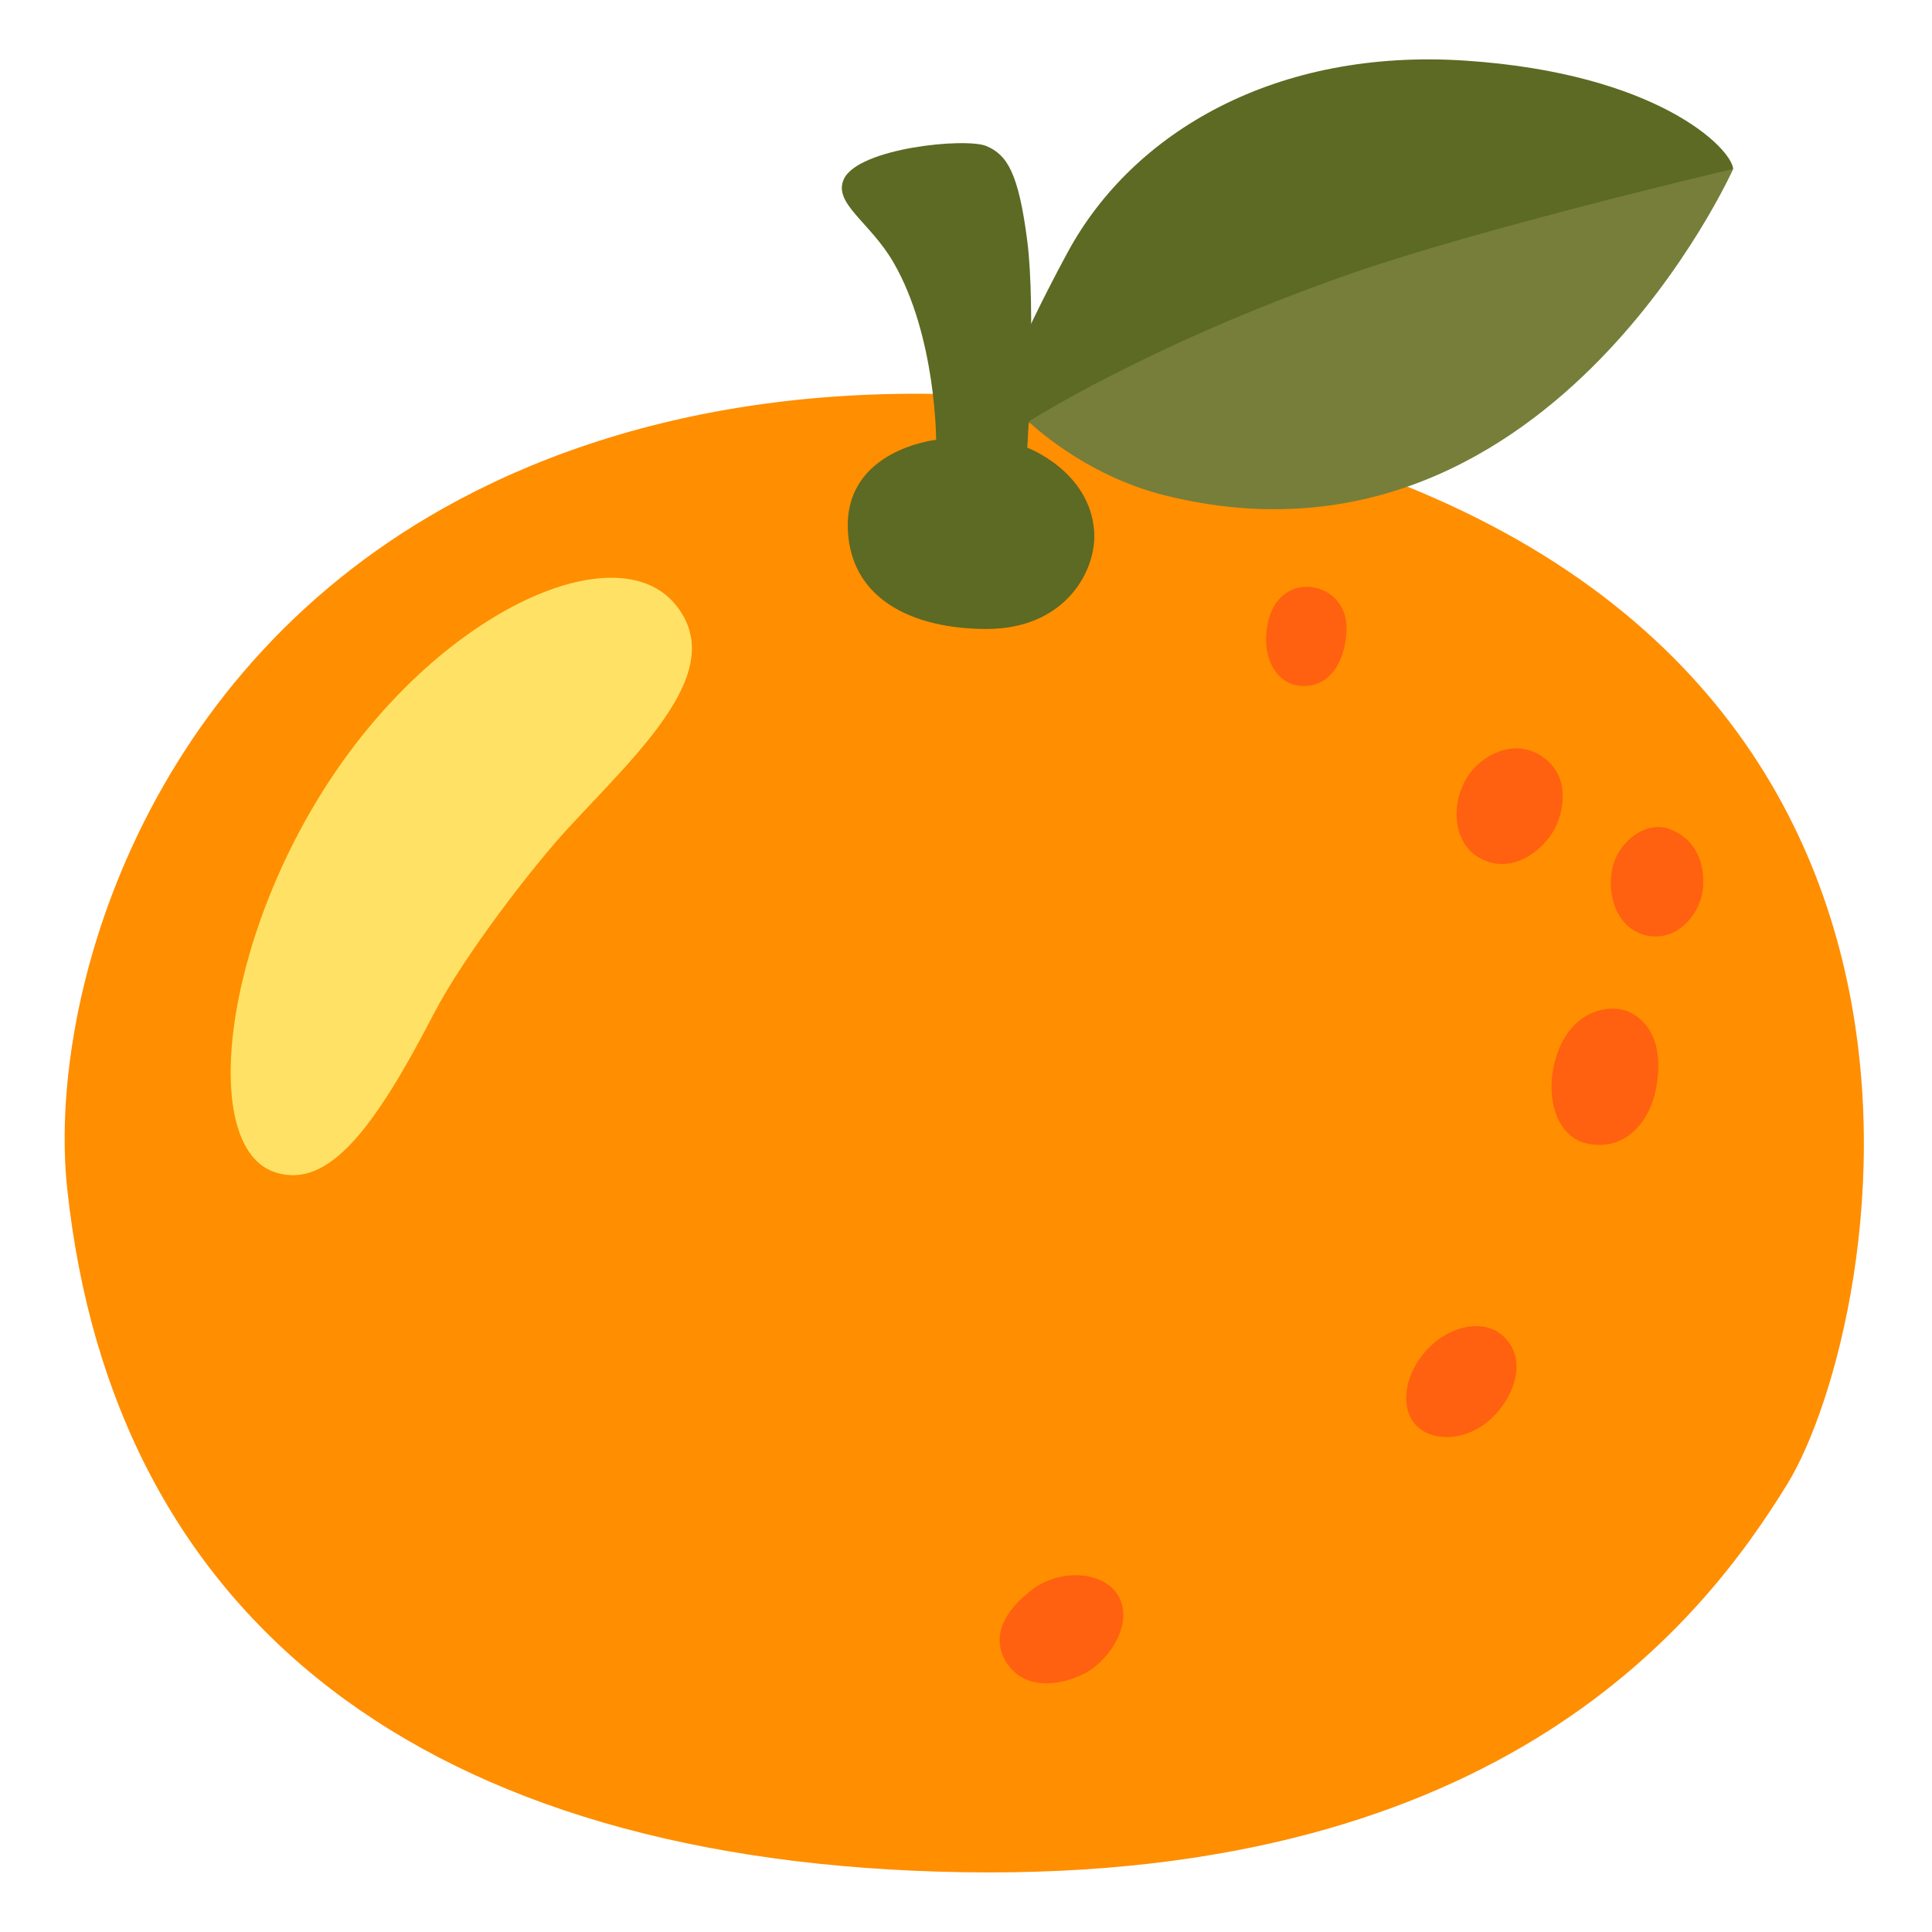
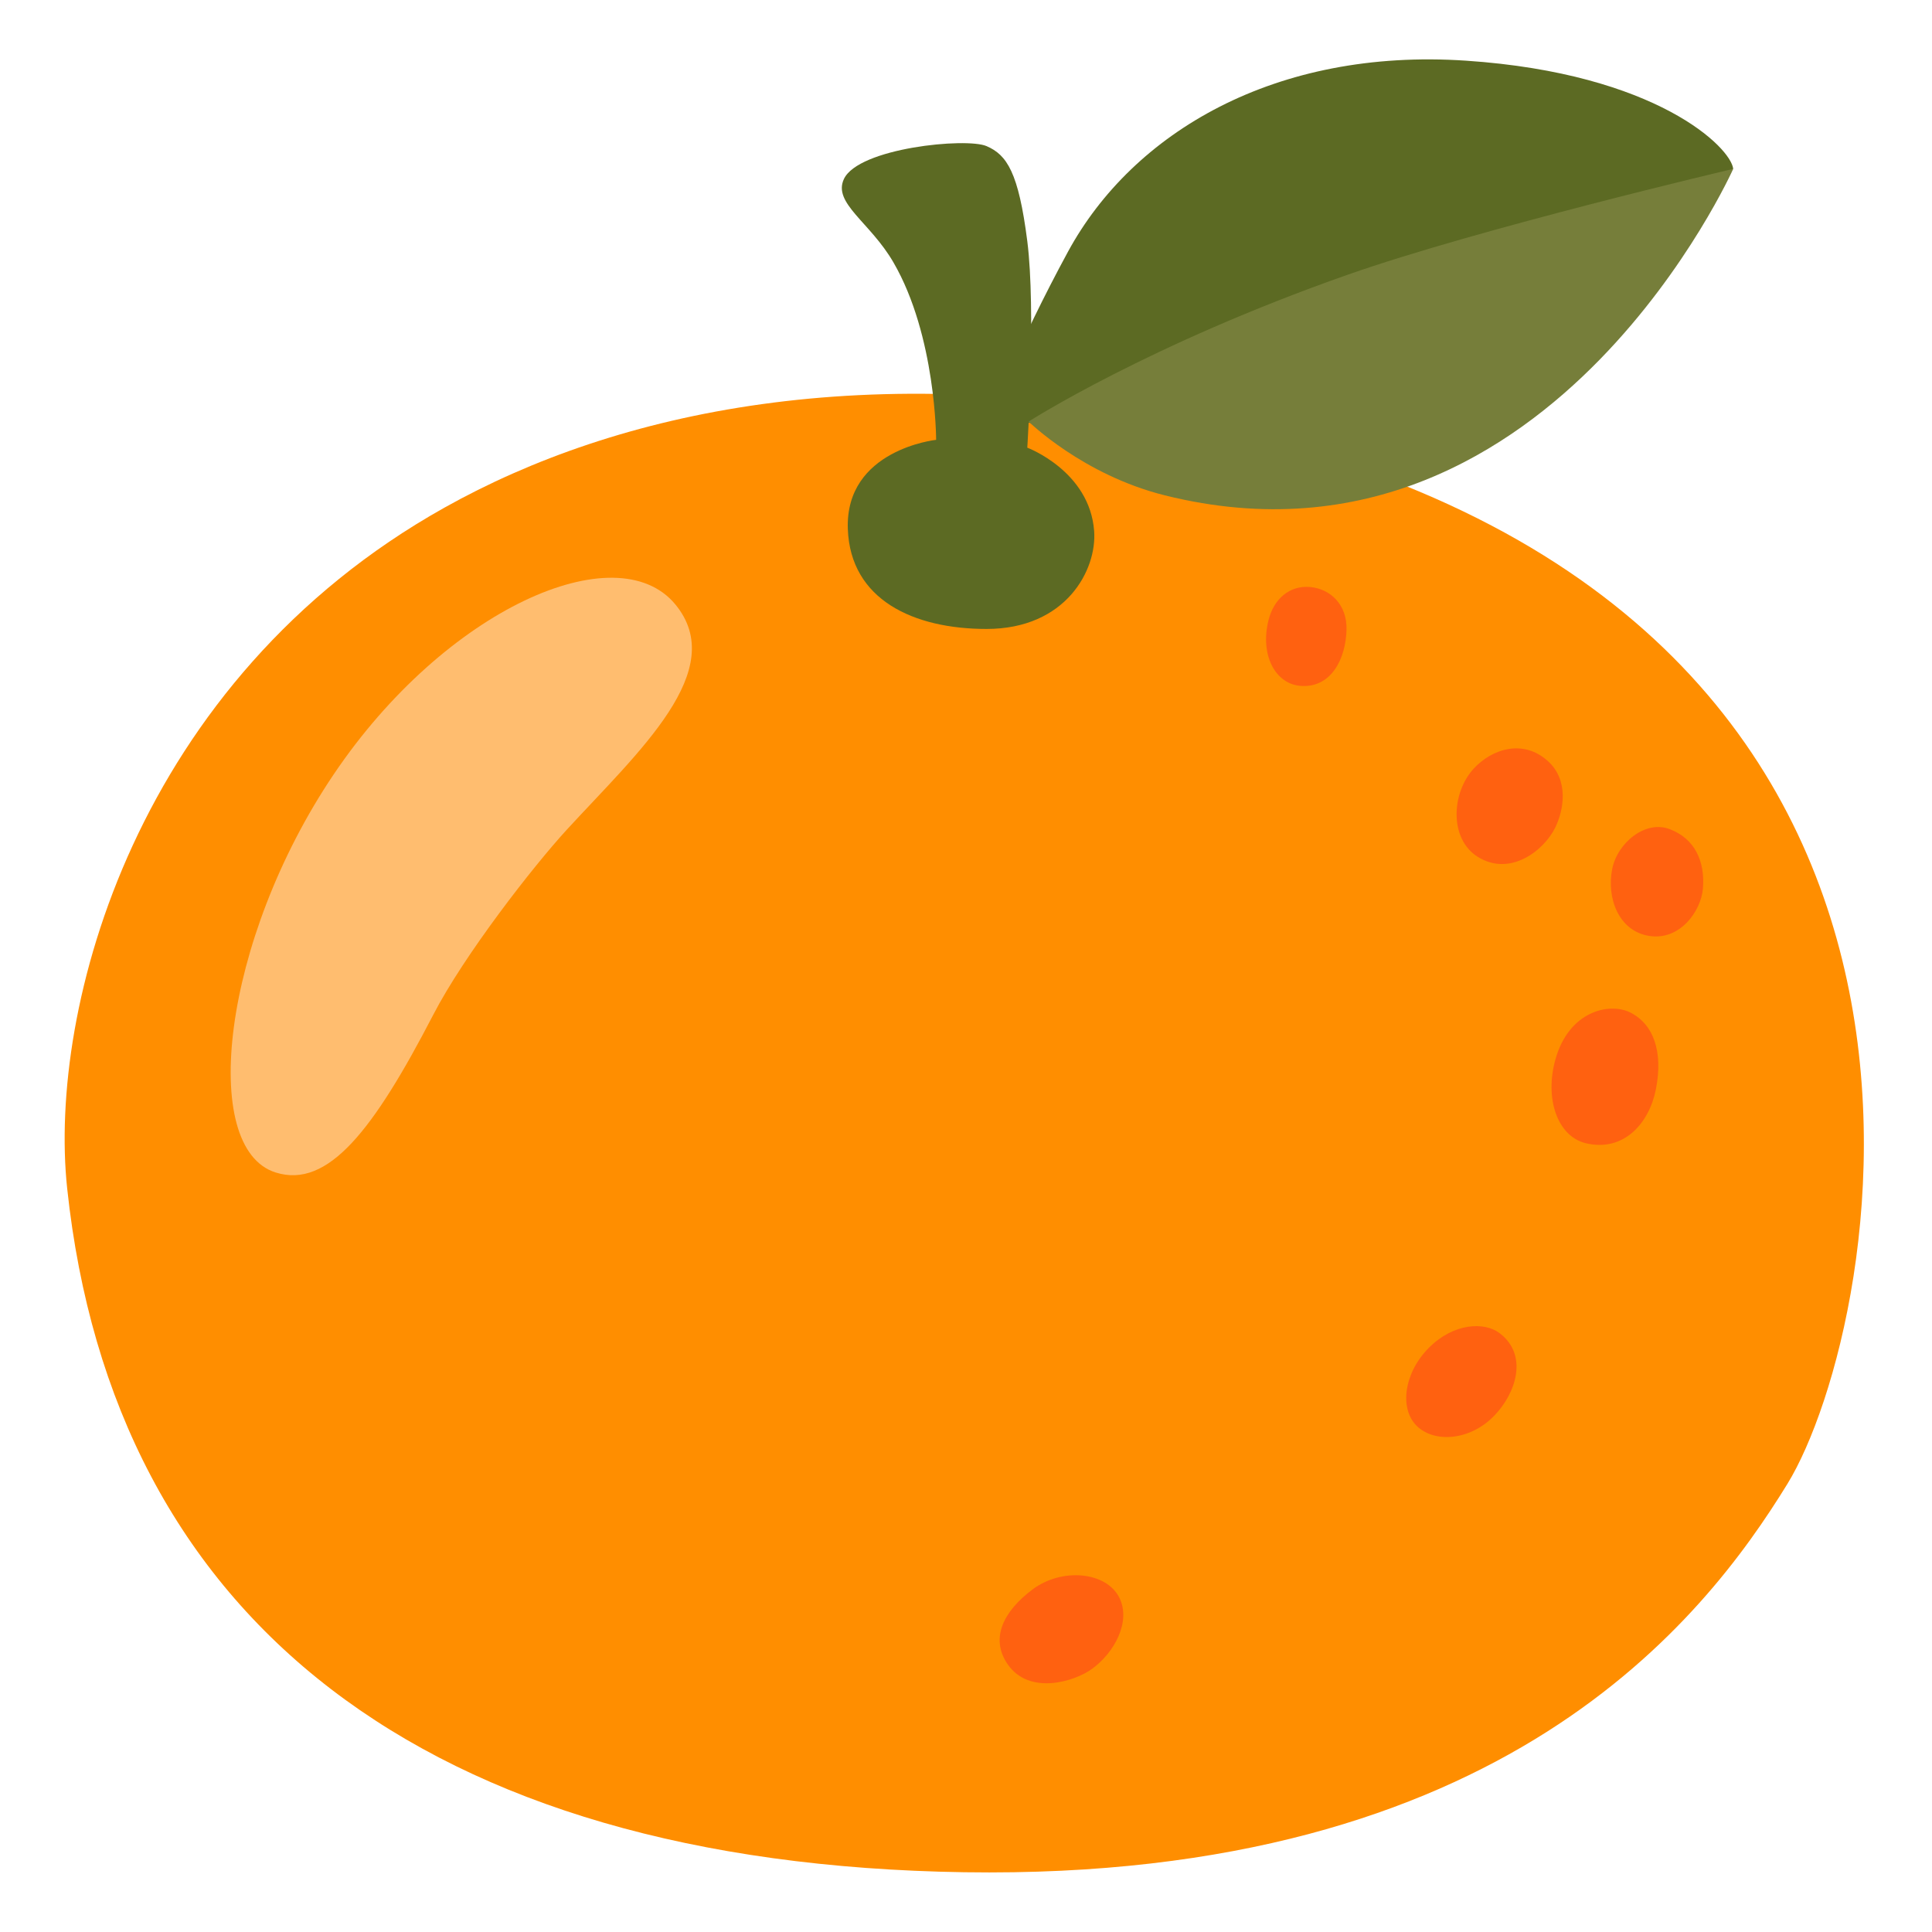
<svg xmlns="http://www.w3.org/2000/svg" width="150" height="150" viewBox="0 0 150 150" fill="none">
-   <path d="M5.216 92.273C8.79 125.777 33.036 144.715 74.861 145.359C116.685 146.004 132.306 125.73 138.775 115.207C146.204 103.102 158.099 46.195 92.486 32.824C67.419 27.715 47.943 31.887 34.513 39.41C10.548 52.816 3.716 78.246 5.216 92.273Z" fill="#FF8E00" />
+   <path d="M5.216 92.274C8.79 125.778 33.036 144.715 74.861 145.36C116.685 146.004 132.306 125.731 138.775 115.207C146.204 103.102 158.099 46.196 92.486 32.824C67.419 27.715 47.943 31.887 34.513 39.41C10.548 52.817 3.716 78.246 5.216 92.274Z" fill="#FF8E00" />
  <path d="M134.566 13.113C134.402 11.473 128.637 5.707 113.824 4.711C99.012 3.715 87.949 10.289 82.922 19.535C79.043 26.672 76.781 32.531 76.781 32.531L85.922 33.41L124.207 20.027L134.566 13.113Z" fill="#5C6A23" />
  <path d="M104.602 21.34C114.879 17.73 134.566 13.113 134.566 13.113C134.566 13.113 131.109 20.848 124.195 27.926C117.281 35.004 106.02 42.34 90.445 38.461C84.082 36.879 79.863 32.73 79.863 32.73C79.863 32.73 89.133 26.777 104.602 21.34Z" fill="#767E3A" />
-   <path d="M65.521 13.898C64.642 15.773 67.56 17.25 69.364 20.367C72.681 26.086 72.681 34.148 72.681 34.148C72.681 34.148 65.603 34.898 65.825 41.074C66.025 46.57 70.935 48.832 76.595 48.832C82.771 48.832 85.173 44.238 84.95 41.227C84.599 36.562 79.759 34.758 79.759 34.758C79.759 34.758 80.439 24.07 79.759 18.727C79.079 13.383 78.177 12.023 76.595 11.344C75.013 10.664 66.657 11.484 65.521 13.898Z" fill="#5C6A23" />
-   <path d="M21.399 91.031C25.477 92.32 29.016 87.703 33.633 78.797C36.036 74.144 41.391 67.266 44.005 64.418C49.594 58.336 56.672 52.031 52.419 46.91C47.872 41.449 34.606 47.227 25.911 60.117C17.215 73.008 15.446 89.156 21.399 91.031Z" fill="#FFE265" />
-   <path d="M98.486 48.153C97.818 50.824 98.989 53.086 100.958 53.25C103.325 53.449 104.497 51.176 104.544 48.856C104.579 46.981 103.337 45.727 101.72 45.574C100.091 45.434 98.884 46.535 98.486 48.153Z" fill="#FF6110" />
+   <path d="M65.521 13.899C64.642 15.774 67.56 17.25 69.364 20.368C72.681 26.086 72.681 34.149 72.681 34.149C72.681 34.149 65.603 34.899 65.825 41.075C66.025 46.571 70.935 48.832 76.595 48.832C82.771 48.832 85.173 44.239 84.95 41.227C84.599 36.563 79.759 34.758 79.759 34.758C79.759 34.758 80.439 24.071 79.759 18.727C79.079 13.383 78.177 12.024 76.595 11.344C75.013 10.665 66.657 11.485 65.521 13.899Z" fill="#5C6A23" />
+   <path d="M21.399 91.031C25.477 92.32 29.016 87.703 33.633 78.797C36.036 74.144 41.391 67.266 44.005 64.418C49.594 58.336 56.672 52.031 52.419 46.91C47.872 41.449 34.606 47.227 25.911 60.117C17.215 73.008 15.446 89.156 21.399 91.031Z" fill="#FFBD6F" />
+   <path d="M98.486 48.153C97.818 50.825 98.989 53.086 100.958 53.25C103.325 53.45 104.497 51.176 104.544 48.856C104.579 46.981 103.337 45.727 101.72 45.575C100.091 45.434 98.884 46.535 98.486 48.153Z" fill="#FF6110" />
  <path d="M114.432 59.66C112.686 61.535 112.498 65.133 114.737 66.527C117.256 68.098 119.881 66.023 120.748 64.254C121.428 62.859 121.803 60.586 120.198 59.109C118.264 57.34 115.838 58.148 114.432 59.66Z" fill="#FF6110" />
-   <path d="M125.169 67.477C124.724 69.727 125.673 72.305 128.063 72.668C130.454 73.031 132.071 70.711 132.212 69C132.399 66.844 131.556 65.109 129.657 64.383C127.759 63.633 125.567 65.438 125.169 67.477Z" fill="#FF6110" />
-   <path d="M126.55 78.598C124.968 77.824 121.839 78.469 120.772 82.219C119.905 85.266 120.901 88.219 123.116 88.758C126.093 89.473 128.061 87.164 128.565 84.562C129.139 81.644 128.378 79.5 126.55 78.598Z" fill="#FF6110" />
-   <path d="M116.451 103.524C118.678 105.234 117.693 108.199 115.994 109.934C114.131 111.856 111.353 112.055 109.982 110.695C108.623 109.336 109.021 106.559 110.943 104.637C112.865 102.715 115.256 102.598 116.451 103.524Z" fill="#FF6110" />
-   <path d="M86.917 124.066C87.819 125.918 86.518 128.309 84.796 129.562C83.424 130.57 79.897 131.637 78.233 129.211C76.862 127.219 77.882 125.121 80.155 123.41C82.428 121.699 85.909 122.004 86.917 124.066Z" fill="#FF6110" />
+   <path d="M125.169 67.477C124.724 69.727 125.673 72.305 128.063 72.668C130.454 73.032 132.071 70.711 132.212 69.001C132.399 66.844 131.556 65.11 129.657 64.383C127.759 63.633 125.567 65.438 125.169 67.477Z" fill="#FF6110" />
+   <path d="M126.55 78.598C124.968 77.825 121.839 78.469 120.772 82.219C119.905 85.266 120.901 88.219 123.116 88.758C126.093 89.473 128.061 87.165 128.565 84.563C129.139 81.645 128.378 79.5 126.55 78.598Z" fill="#FF6110" />
+   <path d="M116.451 103.523C118.678 105.234 117.693 108.199 115.994 109.933C114.131 111.855 111.353 112.054 109.982 110.695C108.623 109.336 109.021 106.558 110.943 104.636C112.865 102.714 115.256 102.597 116.451 103.523Z" fill="#FF6110" />
+   <path d="M86.917 124.067C87.819 125.918 86.518 128.309 84.796 129.563C83.424 130.571 79.897 131.637 78.233 129.211C76.862 127.219 77.882 125.122 80.155 123.411C82.428 121.7 85.909 122.004 86.917 124.067Z" fill="#FF6110" />
</svg>
